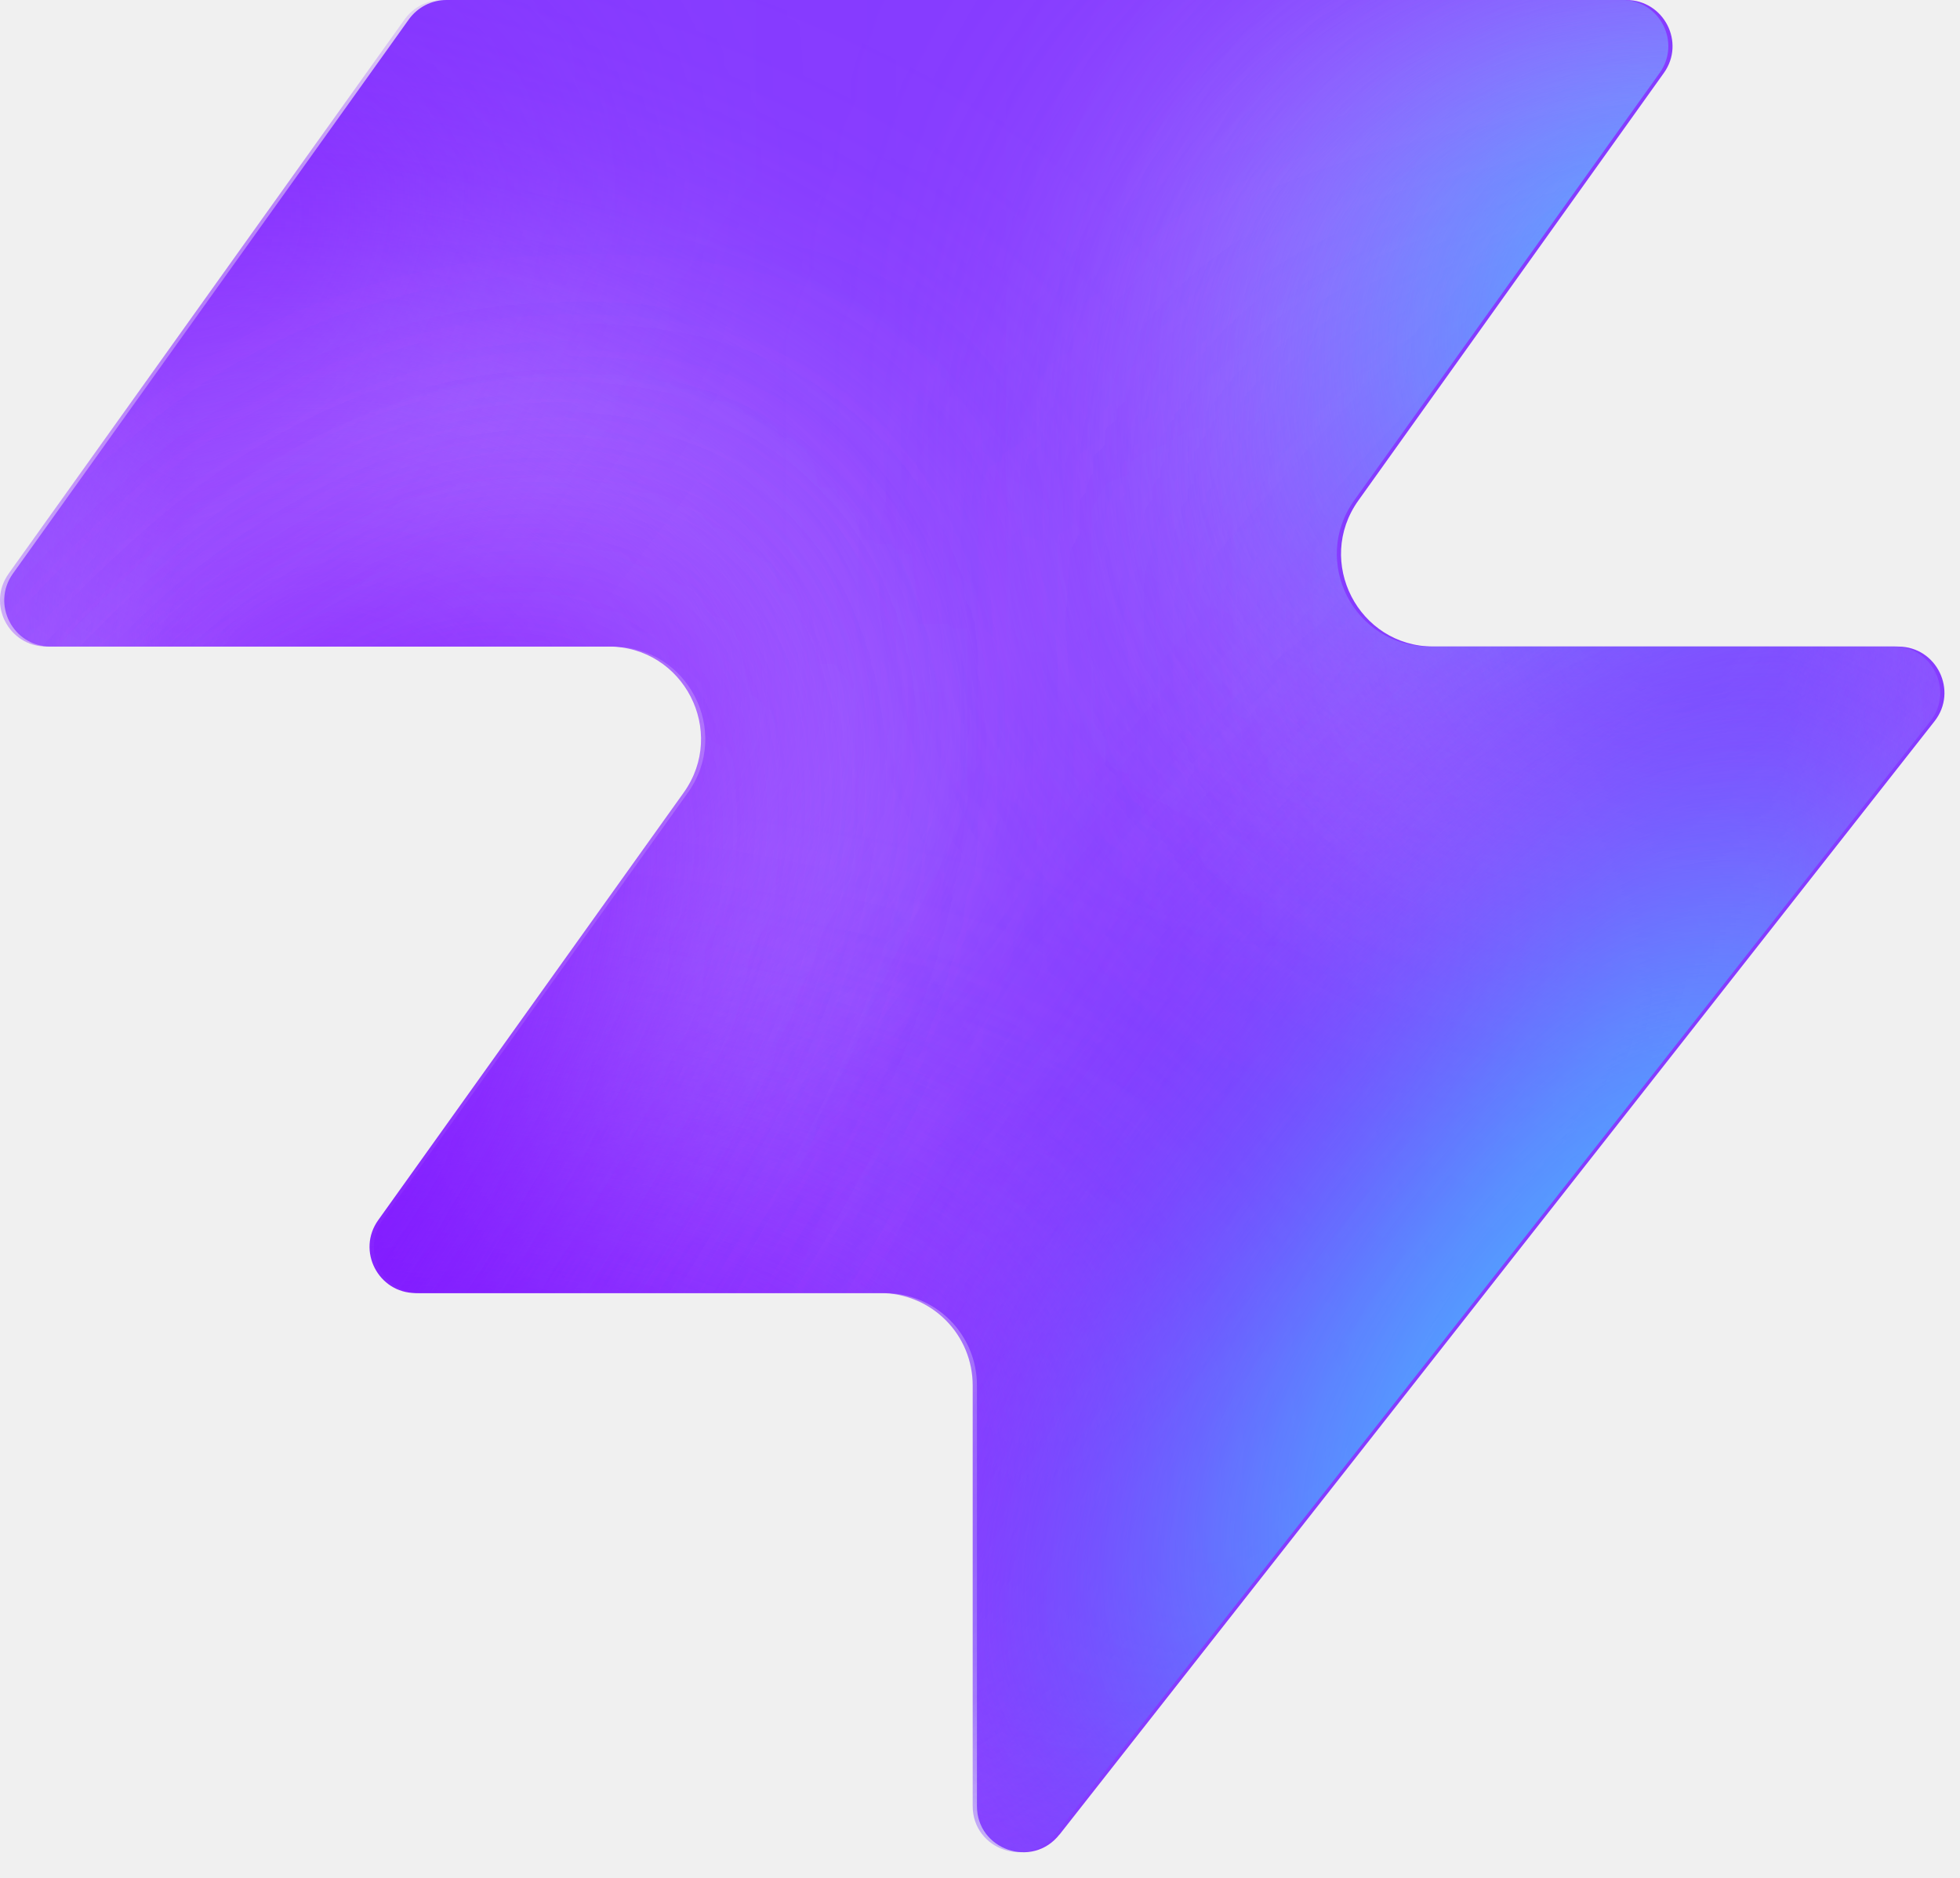
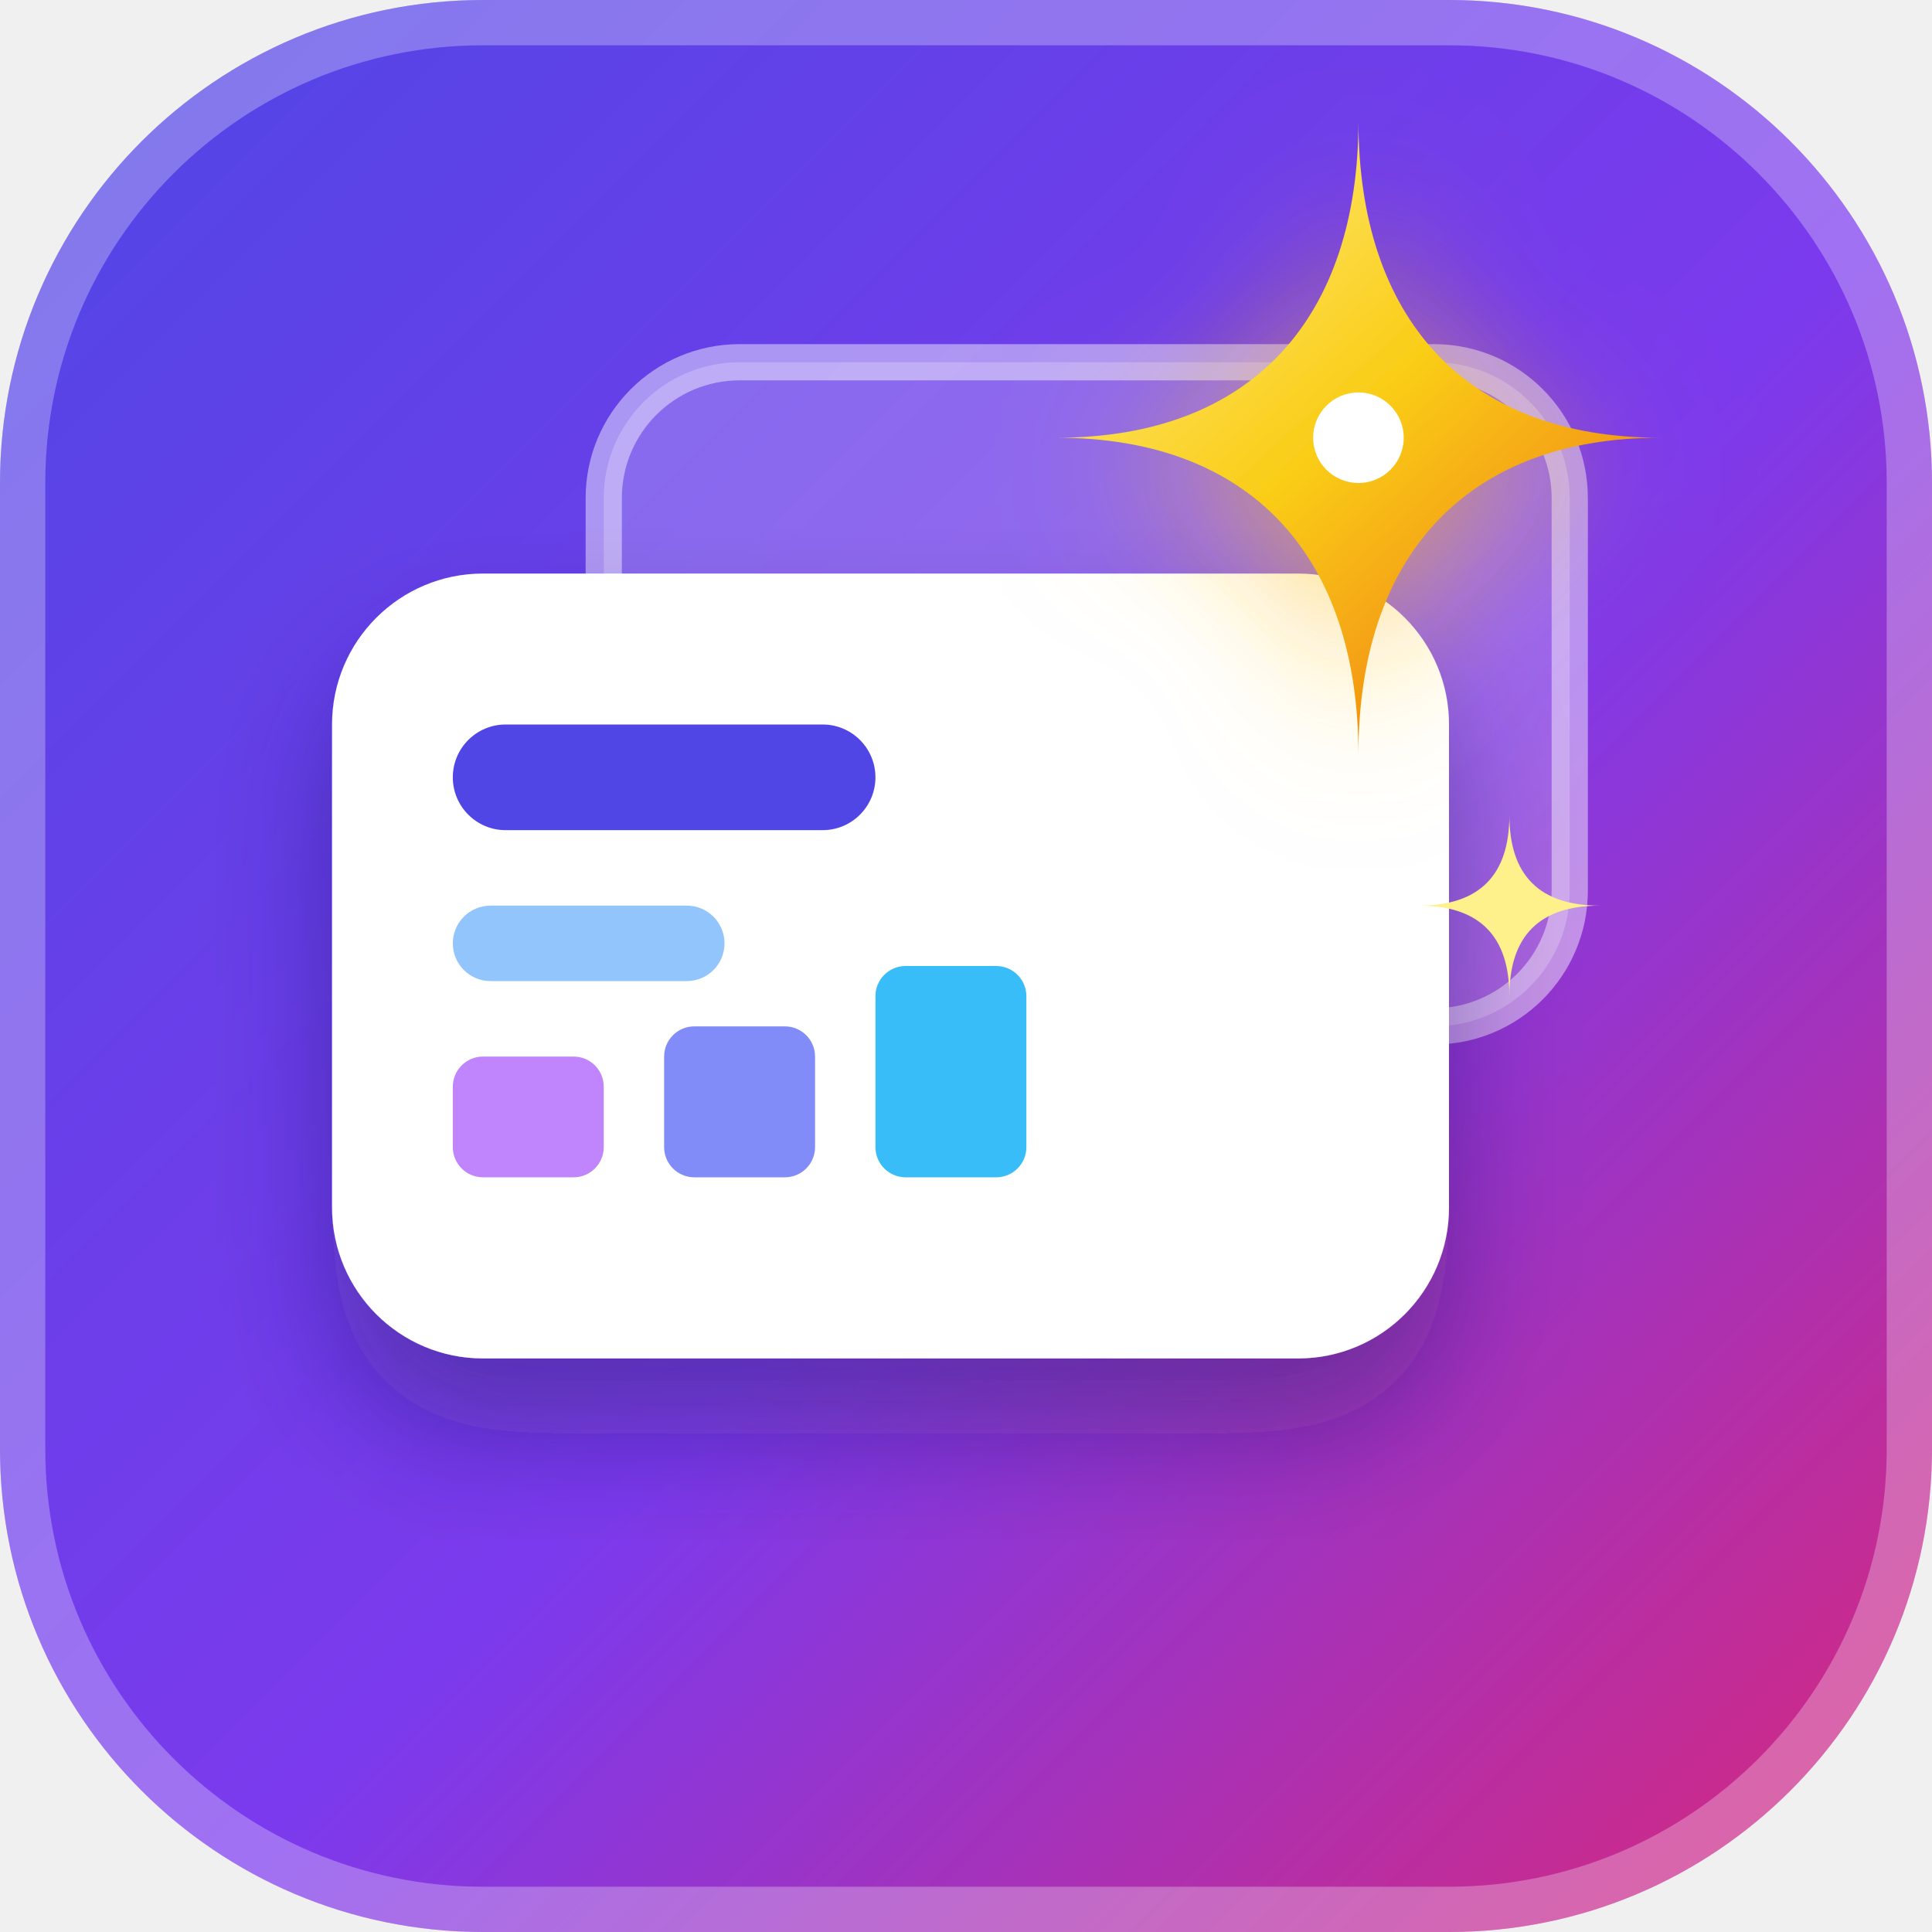
- <svg xmlns="http://www.w3.org/2000/svg" width="48" height="46" fill="none" viewBox="0 0 48 46">
-   <path fill="#863bff" d="M25.946 44.938c-.664.845-2.021.375-2.021-.698V33.937a2.26 2.26 0 0 0-2.262-2.262H10.287c-.92 0-1.456-1.04-.92-1.788l7.48-10.471c1.07-1.497 0-3.578-1.842-3.578H1.237c-.92 0-1.456-1.04-.92-1.788L10.013.474c.214-.297.556-.474.92-.474h28.894c.92 0 1.456 1.04.92 1.788l-7.48 10.471c-1.07 1.498 0 3.579 1.842 3.579h11.377c.943 0 1.473 1.088.89 1.83L25.947 44.94z" style="fill:#863bff;fill:color(display-p3 .525 .23 1);fill-opacity:1" />
-   <mask id="a" width="48" height="46" x="0" y="0" maskUnits="userSpaceOnUse" style="mask-type:alpha">
-     <path fill="#000" d="M25.842 44.938c-.664.844-2.021.375-2.021-.698V33.937a2.26 2.26 0 0 0-2.262-2.262H10.183c-.92 0-1.456-1.04-.92-1.788l7.48-10.471c1.07-1.498 0-3.579-1.842-3.579H1.133c-.92 0-1.456-1.04-.92-1.787L9.91.473c.214-.297.556-.474.92-.474h28.894c.92 0 1.456 1.04.92 1.788l-7.48 10.471c-1.07 1.498 0 3.578 1.842 3.578h11.377c.943 0 1.473 1.088.89 1.832L25.843 44.94z" style="fill:#000;fill-opacity:1" />
-   </mask>
-   <g mask="url(#a)">
-     <g filter="url(#b)">
-       <ellipse cx="5.508" cy="14.704" fill="#ede6ff" rx="5.508" ry="14.704" style="fill:#ede6ff;fill:color(display-p3 .927 .903 1);fill-opacity:1" transform="matrix(.00324 1 1 -.00324 -4.47 31.516)" />
-     </g>
-     <g filter="url(#c)">
-       <ellipse cx="10.399" cy="29.851" fill="#ede6ff" rx="10.399" ry="29.851" style="fill:#ede6ff;fill:color(display-p3 .927 .903 1);fill-opacity:1" transform="matrix(.00324 1 1 -.00324 -39.328 7.883)" />
-     </g>
-     <g filter="url(#d)">
-       <ellipse cx="5.508" cy="30.487" fill="#7e14ff" rx="5.508" ry="30.487" style="fill:#7e14ff;fill:color(display-p3 .492 .077 1);fill-opacity:1" transform="rotate(89.814 -25.913 -14.639)scale(1 -1)" />
-     </g>
-     <g filter="url(#e)">
-       <ellipse cx="5.508" cy="30.599" fill="#7e14ff" rx="5.508" ry="30.599" style="fill:#7e14ff;fill:color(display-p3 .492 .077 1);fill-opacity:1" transform="rotate(89.814 -32.644 -3.334)scale(1 -1)" />
-     </g>
-     <g filter="url(#f)">
-       <ellipse cx="5.508" cy="30.599" fill="#7e14ff" rx="5.508" ry="30.599" style="fill:#7e14ff;fill:color(display-p3 .492 .077 1);fill-opacity:1" transform="matrix(.00324 1 1 -.00324 -34.34 30.47)" />
-     </g>
-     <g filter="url(#g)">
-       <ellipse cx="14.072" cy="22.078" fill="#ede6ff" rx="14.072" ry="22.078" style="fill:#ede6ff;fill:color(display-p3 .927 .903 1);fill-opacity:1" transform="rotate(93.35 24.506 48.493)scale(-1 1)" />
-     </g>
-     <g filter="url(#h)">
-       <ellipse cx="3.47" cy="21.501" fill="#7e14ff" rx="3.47" ry="21.501" style="fill:#7e14ff;fill:color(display-p3 .492 .077 1);fill-opacity:1" transform="rotate(89.009 28.708 47.59)scale(-1 1)" />
-     </g>
-     <g filter="url(#i)">
-       <ellipse cx="3.47" cy="21.501" fill="#7e14ff" rx="3.47" ry="21.501" style="fill:#7e14ff;fill:color(display-p3 .492 .077 1);fill-opacity:1" transform="rotate(89.009 28.708 47.59)scale(-1 1)" />
-     </g>
-     <g filter="url(#j)">
-       <ellipse cx=".387" cy="8.972" fill="#7e14ff" rx="4.407" ry="29.108" style="fill:#7e14ff;fill:color(display-p3 .492 .077 1);fill-opacity:1" transform="rotate(39.51 .387 8.972)" />
-     </g>
-     <g filter="url(#k)">
-       <ellipse cx="47.523" cy="-6.092" fill="#7e14ff" rx="4.407" ry="29.108" style="fill:#7e14ff;fill:color(display-p3 .492 .077 1);fill-opacity:1" transform="rotate(37.892 47.523 -6.092)" />
-     </g>
-     <g filter="url(#l)">
-       <ellipse cx="41.412" cy="6.333" fill="#47bfff" rx="5.971" ry="9.665" style="fill:#47bfff;fill:color(display-p3 .28 .748 1);fill-opacity:1" transform="rotate(37.892 41.412 6.333)" />
-     </g>
-     <g filter="url(#m)">
-       <ellipse cx="-1.879" cy="38.332" fill="#7e14ff" rx="4.407" ry="29.108" style="fill:#7e14ff;fill:color(display-p3 .492 .077 1);fill-opacity:1" transform="rotate(37.892 -1.88 38.332)" />
-     </g>
-     <g filter="url(#n)">
-       <ellipse cx="-1.879" cy="38.332" fill="#7e14ff" rx="4.407" ry="29.108" style="fill:#7e14ff;fill:color(display-p3 .492 .077 1);fill-opacity:1" transform="rotate(37.892 -1.88 38.332)" />
-     </g>
-     <g filter="url(#o)">
-       <ellipse cx="35.651" cy="29.907" fill="#7e14ff" rx="4.407" ry="29.108" style="fill:#7e14ff;fill:color(display-p3 .492 .077 1);fill-opacity:1" transform="rotate(37.892 35.651 29.907)" />
-     </g>
-     <g filter="url(#p)">
-       <ellipse cx="38.418" cy="32.4" fill="#47bfff" rx="5.971" ry="15.297" style="fill:#47bfff;fill:color(display-p3 .28 .748 1);fill-opacity:1" transform="rotate(37.892 38.418 32.4)" />
-     </g>
-   </g>
+ <svg xmlns="http://www.w3.org/2000/svg" viewBox="0 0 64 64" fill="none">
  <defs>
-     <filter id="b" width="60.045" height="41.654" x="-19.77" y="16.149" color-interpolation-filters="sRGB" filterUnits="userSpaceOnUse">
-       <feFlood flood-opacity="0" result="BackgroundImageFix" />
-       <feBlend in="SourceGraphic" in2="BackgroundImageFix" result="shape" />
-       <feGaussianBlur result="effect1_foregroundBlur_2002_17158" stdDeviation="7.659" />
+     <linearGradient id="brandBg" x1="0" y1="0" x2="64" y2="64" gradientUnits="userSpaceOnUse">
+       <stop stop-color="#4f46e5" />
+       <stop offset="0.55" stop-color="#7c3aed" />
+       <stop offset="1" stop-color="#db2777" />
+     </linearGradient>
+     <linearGradient id="starGrad" x1="36" y1="4" x2="56" y2="26" gradientUnits="userSpaceOnUse">
+       <stop stop-color="#fef08a" />
+       <stop offset="0.45" stop-color="#facc15" />
+       <stop offset="1" stop-color="#ea580c" />
+     </linearGradient>
+     <filter id="slideShadow" x="6" y="15" width="48" height="36" filterUnits="userSpaceOnUse">
+       <feDropShadow dx="0" dy="2.5" stdDeviation="2" flood-color="#1e1b4b" flood-opacity="0.35" />
    </filter>
-     <filter id="c" width="90.34" height="51.437" x="-54.613" y="-7.533" color-interpolation-filters="sRGB" filterUnits="userSpaceOnUse">
-       <feFlood flood-opacity="0" result="BackgroundImageFix" />
-       <feBlend in="SourceGraphic" in2="BackgroundImageFix" result="shape" />
-       <feGaussianBlur result="effect1_foregroundBlur_2002_17158" stdDeviation="7.659" />
-     </filter>
-     <filter id="d" width="79.355" height="29.4" x="-49.64" y="2.03" color-interpolation-filters="sRGB" filterUnits="userSpaceOnUse">
-       <feFlood flood-opacity="0" result="BackgroundImageFix" />
-       <feBlend in="SourceGraphic" in2="BackgroundImageFix" result="shape" />
-       <feGaussianBlur result="effect1_foregroundBlur_2002_17158" stdDeviation="4.596" />
-     </filter>
-     <filter id="e" width="79.579" height="29.4" x="-45.045" y="20.029" color-interpolation-filters="sRGB" filterUnits="userSpaceOnUse">
-       <feFlood flood-opacity="0" result="BackgroundImageFix" />
-       <feBlend in="SourceGraphic" in2="BackgroundImageFix" result="shape" />
-       <feGaussianBlur result="effect1_foregroundBlur_2002_17158" stdDeviation="4.596" />
-     </filter>
-     <filter id="f" width="79.579" height="29.4" x="-43.513" y="21.178" color-interpolation-filters="sRGB" filterUnits="userSpaceOnUse">
-       <feFlood flood-opacity="0" result="BackgroundImageFix" />
-       <feBlend in="SourceGraphic" in2="BackgroundImageFix" result="shape" />
-       <feGaussianBlur result="effect1_foregroundBlur_2002_17158" stdDeviation="4.596" />
-     </filter>
-     <filter id="g" width="74.749" height="58.852" x="15.756" y="-17.901" color-interpolation-filters="sRGB" filterUnits="userSpaceOnUse">
-       <feFlood flood-opacity="0" result="BackgroundImageFix" />
-       <feBlend in="SourceGraphic" in2="BackgroundImageFix" result="shape" />
-       <feGaussianBlur result="effect1_foregroundBlur_2002_17158" stdDeviation="7.659" />
-     </filter>
-     <filter id="h" width="61.377" height="25.362" x="23.548" y="2.284" color-interpolation-filters="sRGB" filterUnits="userSpaceOnUse">
-       <feFlood flood-opacity="0" result="BackgroundImageFix" />
-       <feBlend in="SourceGraphic" in2="BackgroundImageFix" result="shape" />
-       <feGaussianBlur result="effect1_foregroundBlur_2002_17158" stdDeviation="4.596" />
-     </filter>
-     <filter id="i" width="61.377" height="25.362" x="23.548" y="2.284" color-interpolation-filters="sRGB" filterUnits="userSpaceOnUse">
-       <feFlood flood-opacity="0" result="BackgroundImageFix" />
-       <feBlend in="SourceGraphic" in2="BackgroundImageFix" result="shape" />
-       <feGaussianBlur result="effect1_foregroundBlur_2002_17158" stdDeviation="4.596" />
-     </filter>
-     <filter id="j" width="56.045" height="63.649" x="-27.636" y="-22.853" color-interpolation-filters="sRGB" filterUnits="userSpaceOnUse">
-       <feFlood flood-opacity="0" result="BackgroundImageFix" />
-       <feBlend in="SourceGraphic" in2="BackgroundImageFix" result="shape" />
-       <feGaussianBlur result="effect1_foregroundBlur_2002_17158" stdDeviation="4.596" />
-     </filter>
-     <filter id="k" width="54.814" height="64.646" x="20.116" y="-38.415" color-interpolation-filters="sRGB" filterUnits="userSpaceOnUse">
-       <feFlood flood-opacity="0" result="BackgroundImageFix" />
-       <feBlend in="SourceGraphic" in2="BackgroundImageFix" result="shape" />
-       <feGaussianBlur result="effect1_foregroundBlur_2002_17158" stdDeviation="4.596" />
-     </filter>
-     <filter id="l" width="33.541" height="35.313" x="24.641" y="-11.323" color-interpolation-filters="sRGB" filterUnits="userSpaceOnUse">
-       <feFlood flood-opacity="0" result="BackgroundImageFix" />
-       <feBlend in="SourceGraphic" in2="BackgroundImageFix" result="shape" />
-       <feGaussianBlur result="effect1_foregroundBlur_2002_17158" stdDeviation="4.596" />
-     </filter>
-     <filter id="m" width="54.814" height="64.646" x="-29.286" y="6.009" color-interpolation-filters="sRGB" filterUnits="userSpaceOnUse">
-       <feFlood flood-opacity="0" result="BackgroundImageFix" />
-       <feBlend in="SourceGraphic" in2="BackgroundImageFix" result="shape" />
-       <feGaussianBlur result="effect1_foregroundBlur_2002_17158" stdDeviation="4.596" />
-     </filter>
-     <filter id="n" width="54.814" height="64.646" x="-29.286" y="6.009" color-interpolation-filters="sRGB" filterUnits="userSpaceOnUse">
-       <feFlood flood-opacity="0" result="BackgroundImageFix" />
-       <feBlend in="SourceGraphic" in2="BackgroundImageFix" result="shape" />
-       <feGaussianBlur result="effect1_foregroundBlur_2002_17158" stdDeviation="4.596" />
-     </filter>
-     <filter id="o" width="54.814" height="64.646" x="8.244" y="-2.416" color-interpolation-filters="sRGB" filterUnits="userSpaceOnUse">
-       <feFlood flood-opacity="0" result="BackgroundImageFix" />
-       <feBlend in="SourceGraphic" in2="BackgroundImageFix" result="shape" />
-       <feGaussianBlur result="effect1_foregroundBlur_2002_17158" stdDeviation="4.596" />
-     </filter>
-     <filter id="p" width="39.409" height="43.623" x="18.713" y="10.588" color-interpolation-filters="sRGB" filterUnits="userSpaceOnUse">
-       <feFlood flood-opacity="0" result="BackgroundImageFix" />
-       <feBlend in="SourceGraphic" in2="BackgroundImageFix" result="shape" />
-       <feGaussianBlur result="effect1_foregroundBlur_2002_17158" stdDeviation="4.596" />
+     <filter id="starGlow" x="30" y="0" width="32" height="32" filterUnits="userSpaceOnUse">
+       <feDropShadow dx="0" dy="1" stdDeviation="2.5" flood-color="#fbbf24" flood-opacity="0.6" />
    </filter>
  </defs>
+   <rect width="64" height="64" rx="16" fill="url(#brandBg)" />
+   <rect x="0.75" y="0.75" width="62.5" height="62.5" rx="15.25" stroke="rgba(255,255,255,0.28)" stroke-width="1.5" />
+   <rect x="20" y="12" width="32" height="22" rx="4.5" fill="rgba(255,255,255,0.22)" stroke="rgba(255,255,255,0.45)" stroke-width="1.2" />
+   <g filter="url(#slideShadow)">
+     <rect x="11" y="19" width="37" height="26" rx="5" fill="#ffffff" />
+   </g>
+   <rect x="15" y="24" width="14" height="3.5" rx="1.75" fill="#4f46e5" />
+   <rect x="15" y="30" width="9" height="2.5" rx="1.25" fill="#93c5fd" />
+   <rect x="15" y="35" width="5" height="4" rx="1" fill="#c084fc" />
+   <rect x="22" y="34" width="5" height="5" rx="1" fill="#818cf8" />
+   <rect x="29" y="32" width="5" height="7" rx="1" fill="#38bdf8" />
+   <g filter="url(#starGlow)">
+     <path d="M 45 4 C 45 10.5 48.5 14.5 55 14.5 C 48.5 14.5 45 18.5 45 25 C 45 18.5 41.5 14.5 35 14.5 C 41.5 14.5 45 10.5 45 4 Z" fill="url(#starGrad)" />
+     <circle cx="45" cy="14.5" r="1.5" fill="#ffffff" />
+   </g>
+   <path d="M 50 27 C 50 29 51 30 53 30 C 51 30 50 31 50 33 C 50 31 49 30 47 30 C 49 30 50 29 50 27 Z" fill="#fef08a" />
</svg>
